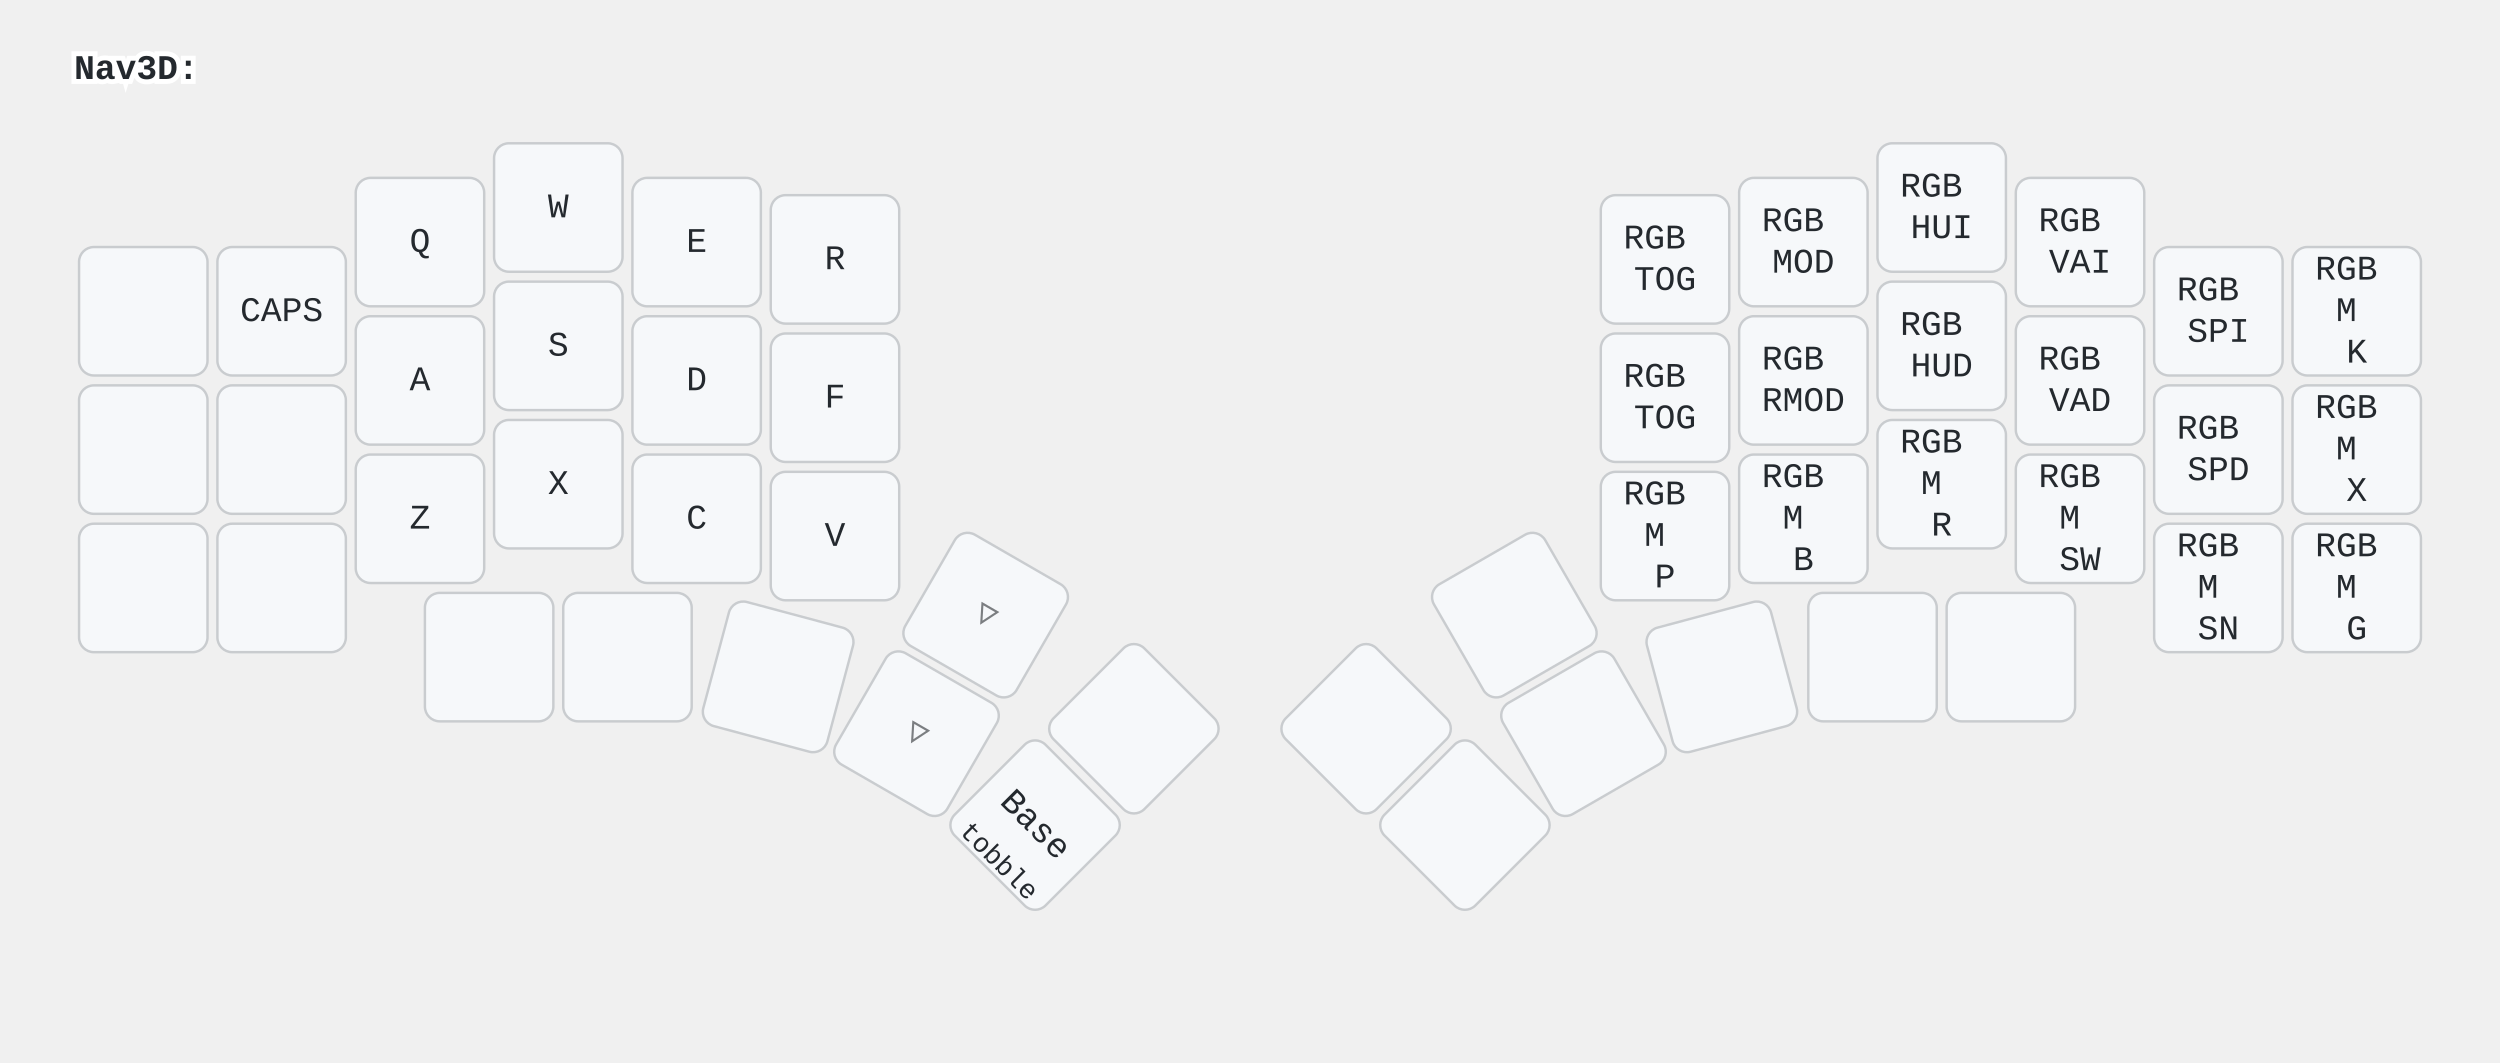
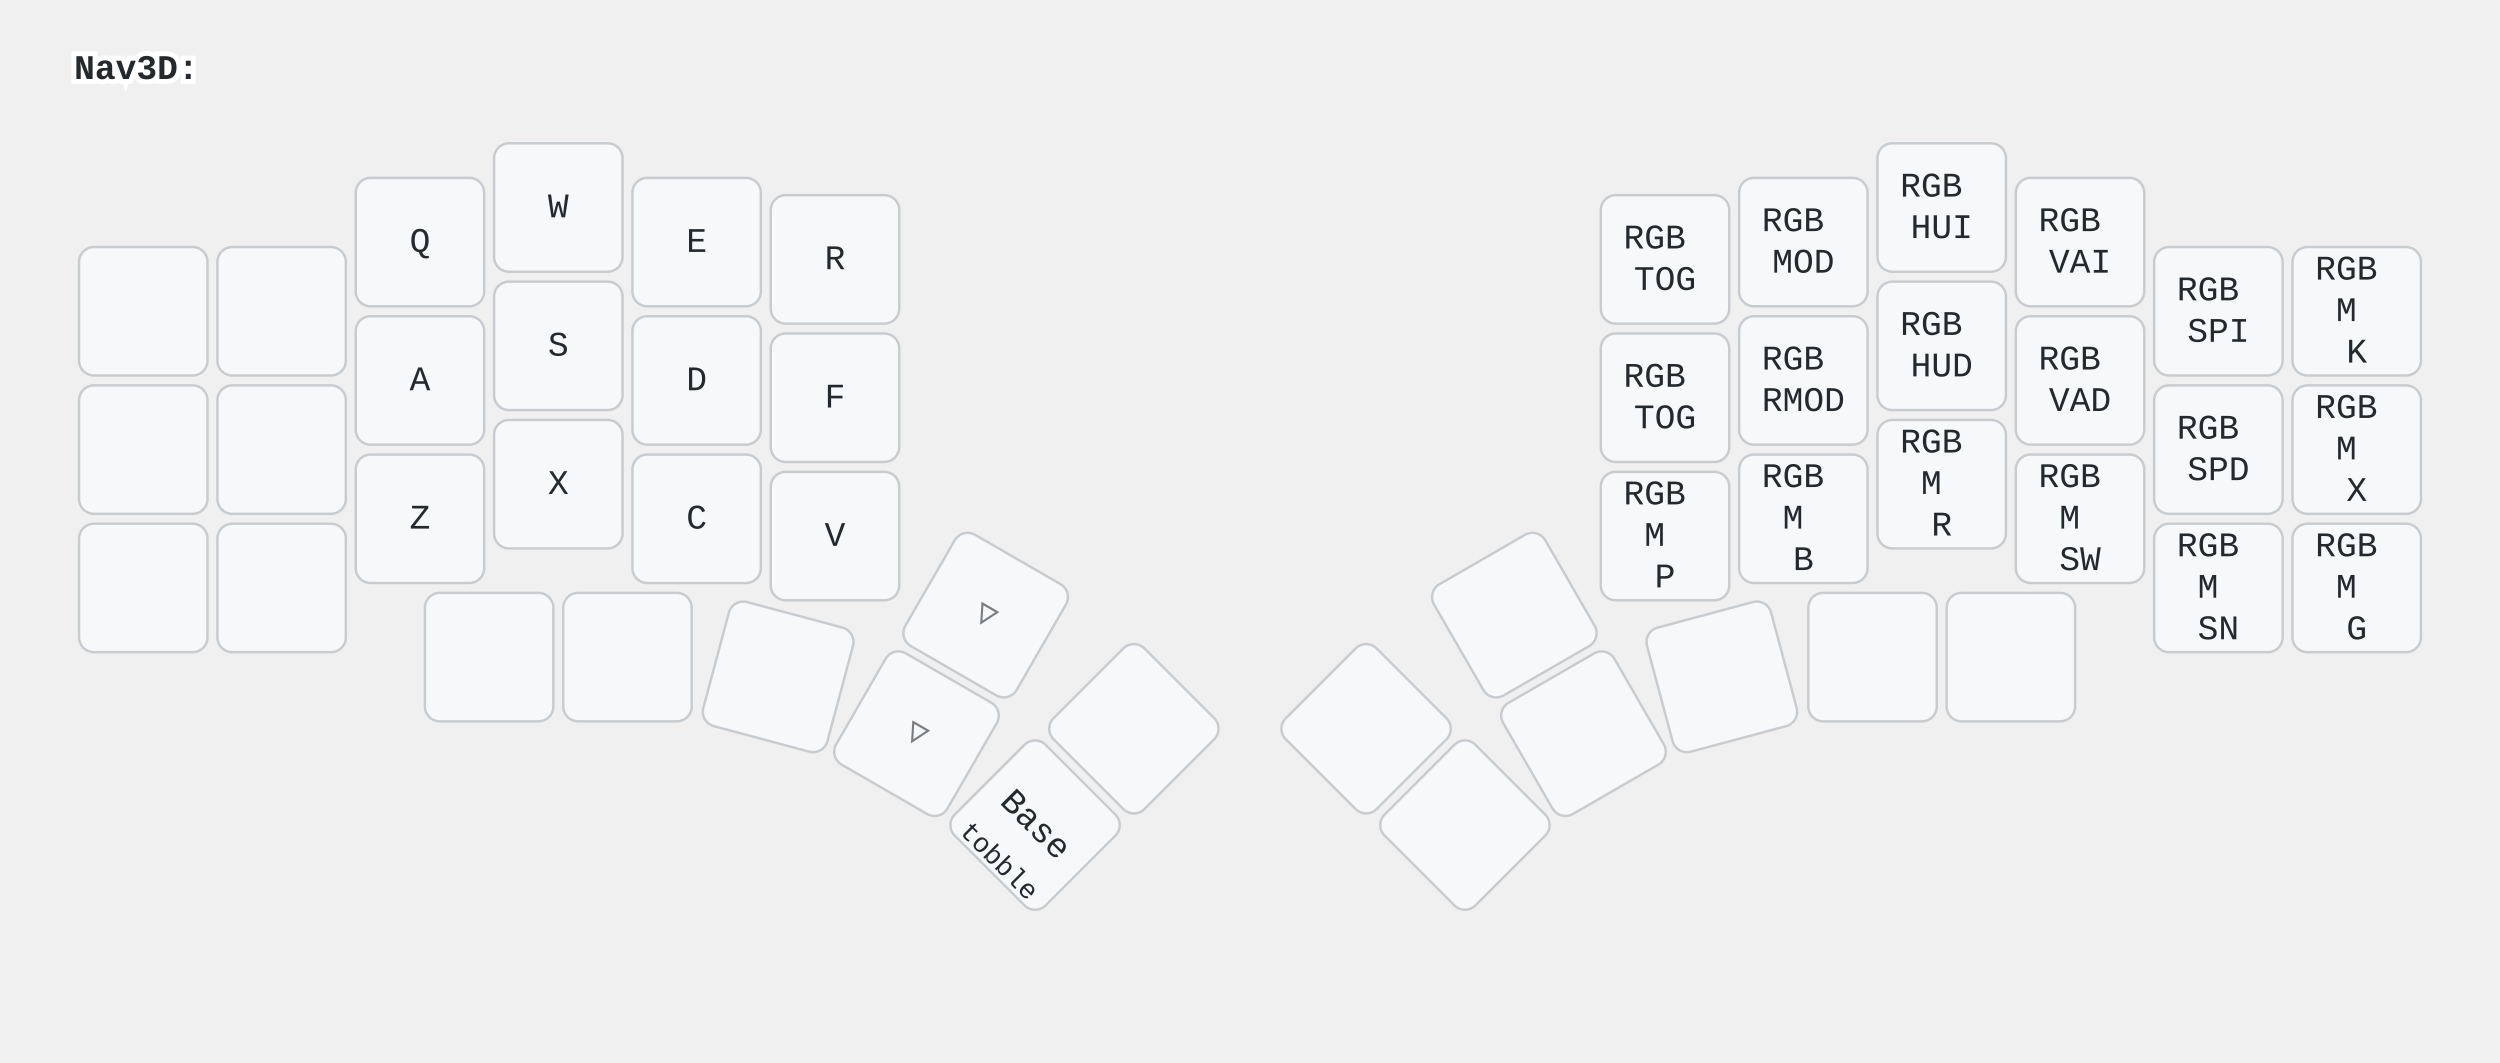
<svg xmlns="http://www.w3.org/2000/svg" xmlns:xlink="http://www.w3.org/1999/xlink" width="1012" height="430" viewBox="0 0 1012 430" class="keymap">
  <defs>/* start glyphs */
<svg id="mdi:apple-keyboard-command">
      <svg id="mdi-apple-keyboard-command" viewBox="0 0 24 24">
        <path d="M6,2A4,4 0 0,1 10,6V8H14V6A4,4 0 0,1 18,2A4,4 0 0,1 22,6A4,4 0 0,1 18,10H16V14H18A4,4 0 0,1 22,18A4,4 0 0,1 18,22A4,4 0 0,1 14,18V16H10V18A4,4 0 0,1 6,22A4,4 0 0,1 2,18A4,4 0 0,1 6,14H8V10H6A4,4 0 0,1 2,6A4,4 0 0,1 6,2M16,18A2,2 0 0,0 18,20A2,2 0 0,0 20,18A2,2 0 0,0 18,16H16V18M14,10H10V14H14V10M6,16A2,2 0 0,0 4,18A2,2 0 0,0 6,20A2,2 0 0,0 8,18V16H6M8,6A2,2 0 0,0 6,4A2,2 0 0,0 4,6A2,2 0 0,0 6,8H8V6M18,8A2,2 0 0,0 20,6A2,2 0 0,0 18,4A2,2 0 0,0 16,6V8H18Z" />
      </svg>
    </svg>
    <svg id="mdi:apple-keyboard-control">
      <svg id="mdi-apple-keyboard-control" viewBox="0 0 24 24">
        <path d="M19.78,11.78L18.36,13.19L12,6.83L5.64,13.19L4.22,11.78L12,4L19.78,11.78Z" />
      </svg>
    </svg>
    <svg id="mdi:apple-keyboard-option">
      <svg id="mdi-apple-keyboard-option" viewBox="0 0 24 24">
        <path d="M3,4H9.11L16.15,18H21V20H14.88L7.84,6H3V4M14,4H21V6H14V4Z" />
      </svg>
    </svg>
    <svg id="mdi:apple-keyboard-shift">
      <svg id="mdi-apple-keyboard-shift" viewBox="0 0 24 24">
        <path d="M15,18V12H17.17L12,6.83L6.83,12H9V18H15M12,4L22,14H17V20H7V14H2L12,4Z" />
      </svg>
    </svg>
    <svg id="mdi:arrow-down-thick">
      <svg id="mdi-arrow-down-thick" viewBox="0 0 24 24">
        <path d="M10,4H14V13L17.5,9.5L19.92,11.92L12,19.84L4.08,11.92L6.5,9.5L10,13V4Z" />
      </svg>
    </svg>
    <svg id="mdi:arrow-left-thick">
      <svg id="mdi-arrow-left-thick" viewBox="0 0 24 24">
        <path d="M20,10V14H11L14.5,17.5L12.08,19.92L4.16,12L12.08,4.08L14.5,6.5L11,10H20Z" />
      </svg>
    </svg>
    <svg id="mdi:arrow-right-thick">
      <svg id="mdi-arrow-right-thick" viewBox="0 0 24 24">
        <path d="M4,10V14H13L9.5,17.5L11.92,19.92L19.84,12L11.92,4.08L9.5,6.5L13,10H4Z" />
      </svg>
    </svg>
    <svg id="mdi:arrow-up-thick">
      <svg id="mdi-arrow-up-thick" viewBox="0 0 24 24">
        <path d="M14,20H10V11L6.5,14.5L4.08,12.08L12,4.16L19.92,12.08L17.5,14.5L14,11V20Z" />
      </svg>
    </svg>
    <svg id="mdi:backspace">
      <svg id="mdi-backspace" viewBox="0 0 24 24">
        <path d="M22,3H7C6.31,3 5.77,3.35 5.41,3.88L0,12L5.41,20.11C5.77,20.64 6.31,21 7,21H22A2,2 0 0,0 24,19V5A2,2 0 0,0 22,3M19,15.59L17.59,17L14,13.41L10.41,17L9,15.59L12.59,12L9,8.41L10.41,7L14,10.59L17.59,7L19,8.41L15.41,12" />
      </svg>
    </svg>
    <svg id="mdi:backspace-reverse">
      <svg id="mdi-backspace-reverse" viewBox="0 0 24 24">
        <path d="M2,21H17C17.7,21 18.2,20.6 18.6,20.1L24,12L18.6,3.9C18.2,3.4 17.7,3 17,3H2A2,2 0 0,0 0,5V19A2,2 0 0,0 2,21M5,8.4L6.4,7L10,10.6L13.6,7L15,8.4L11.4,12L15,15.6L13.6,17L10,13.4L6.4,17L5,15.6L8.6,12" />
      </svg>
    </svg>
    <svg id="mdi:keyboard-caps">
      <svg id="mdi-keyboard-caps" viewBox="0 0 24 24">
        <path d="M6,18H18V16H6M12,8.41L16.59,13L18,11.58L12,5.58L6,11.58L7.41,13L12,8.41Z" />
      </svg>
    </svg>
    <svg id="mdi:keyboard-esc">
      <svg id="mdi-keyboard-esc" viewBox="0 0 24 24">
        <path d="M1 7H7V9H3V11H7V13H3V15H7V17H1V7M11 7H15V9H11V11H13C14.11 11 15 11.9 15 13V15C15 16.11 14.11 17 13 17H9V15H13V13H11C9.9 13 9 12.11 9 11V9C9 7.9 9.9 7 11 7M19 7H21C22.11 7 23 7.9 23 9V10H21V9H19V15H21V14H23V15C23 16.11 22.11 17 21 17H19C17.9 17 17 16.11 17 15V9C17 7.9 17.9 7 19 7Z" />
      </svg>
    </svg>
    <svg id="mdi:keyboard-return">
      <svg id="mdi-keyboard-return" viewBox="0 0 24 24">
        <path d="M19,7V11H5.83L9.41,7.41L8,6L2,12L8,18L9.41,16.58L5.83,13H21V7H19Z" />
      </svg>
    </svg>
    <svg id="mdi:keyboard-space">
      <svg id="mdi-keyboard-space" viewBox="0 0 24 24">
        <path d="M3 15H5V19H19V15H21V19C21 20.1 20.1 21 19 21H5C3.9 21 3 20.1 3 19V15Z" />
      </svg>
    </svg>
    <svg id="mdi:keyboard-tab">
      <svg id="mdi-keyboard-tab" viewBox="0 0 24 24">
        <path d="M20,18H22V6H20M11.59,7.41L15.17,11H1V13H15.17L11.59,16.58L13,18L19,12L13,6L11.59,7.41Z" />
      </svg>
    </svg>
    <svg id="mdi:mouse-left-click-outline">
      <svg id="mdi-mouse-left-click-outline" viewBox="0 0 24 24">
        <path d="M13 9V1.07C13.7 1.16 14.37 1.33 15 1.59C17.33 2.53 19.11 4.53 19.75 7C19.91 7.64 20 8.31 20 9H13M17.66 7C17.18 5.65 16.23 4.5 15 3.81V7H17.66M6 15V13H18V15C18 16.59 17.37 18.12 16.24 19.24C15.12 20.37 13.59 21 12 21C10.41 21 8.88 20.37 7.76 19.24C6.63 18.12 6 16.59 6 15M4 15C4 17.12 4.84 19.16 6.34 20.66C7.84 22.16 9.88 23 12 23C14.12 23 16.16 22.16 17.66 20.66C19.16 19.16 20 17.12 20 15V11H4V15M11 9V1.07C7.06 1.56 4 4.92 4 9H11Z" />
      </svg>
    </svg>
    <svg id="mdi:mouse-right-click-outline">
      <svg id="mdi-mouse-right-click-outline" viewBox="0 0 24 24">
        <path d="M13 9V1.07C16.94 1.56 20 4.92 20 9H13M11 9V1.07C10.3 1.16 9.63 1.33 9 1.59C6.67 2.53 4.89 4.53 4.25 7C4.09 7.64 4 8.31 4 9H11M6.34 7C6.82 5.65 7.78 4.5 9 3.81V7H6.34M6 15V13H18V15C18 16.59 17.37 18.12 16.24 19.24C15.12 20.37 13.59 21 12 21C10.41 21 8.88 20.37 7.76 19.24C6.63 18.12 6 16.59 6 15M4 15C4 17.12 4.84 19.16 6.34 20.66C7.84 22.16 9.88 23 12 23C14.12 23 16.16 22.16 17.66 20.66C19.16 19.16 20 17.12 20 15V11H4V15Z" />
      </svg>
    </svg>
    <svg id="mdi:mouse-scroll-wheel">
      <svg id="mdi-mouse-scroll-wheel" viewBox="0 0 24 24">
        <path d="M11 1.07C7.05 1.56 4 4.92 4 9H11V7.73C10.4 7.39 10 6.74 10 6V4C10 3.26 10.4 2.61 11 2.27V1.07M13 9V7.73C13.6 7.39 14 6.74 14 6V4C14 3.26 13.6 2.61 13 2.27V1.07C16.94 1.56 20 4.92 20 9H13M4 15C4 17.12 4.84 19.16 6.34 20.66C7.84 22.16 9.88 23 12 23C14.12 23 16.16 22.16 17.66 20.66C19.16 19.16 20 17.12 20 15V11H4V15M13 6V4C13 3.45 12.55 3 12 3C11.45 3 11 3.45 11 4V6C11 6.55 11.45 7 12 7C12.55 7 13 6.55 13 6Z" />
      </svg>
    </svg>
    <svg id="mdi:web">
      <svg id="mdi-web" viewBox="0 0 24 24">
        <path d="M16.36,14C16.44,13.34 16.5,12.68 16.5,12C16.5,11.32 16.44,10.66 16.36,10H19.74C19.9,10.64 20,11.31 20,12C20,12.69 19.9,13.36 19.74,14M14.59,19.56C15.19,18.45 15.65,17.25 15.97,16H18.92C17.96,17.65 16.43,18.93 14.59,19.56M14.34,14H9.66C9.56,13.34 9.5,12.68 9.5,12C9.5,11.32 9.56,10.65 9.66,10H14.34C14.43,10.65 14.5,11.32 14.5,12C14.5,12.68 14.43,13.34 14.34,14M12,19.96C11.17,18.76 10.5,17.43 10.09,16H13.91C13.5,17.43 12.83,18.76 12,19.96M8,8H5.08C6.03,6.34 7.57,5.06 9.4,4.44C8.8,5.55 8.35,6.75 8,8M5.08,16H8C8.35,17.25 8.8,18.45 9.4,19.56C7.57,18.93 6.03,17.65 5.08,16M4.26,14C4.1,13.36 4,12.69 4,12C4,11.31 4.1,10.64 4.26,10H7.64C7.56,10.66 7.5,11.32 7.5,12C7.5,12.68 7.56,13.34 7.64,14M12,4.03C12.83,5.23 13.5,6.57 13.91,8H10.09C10.5,6.57 11.17,5.23 12,4.03M18.92,8H15.97C15.65,6.75 15.19,5.55 14.59,4.44C16.43,5.07 17.96,6.34 18.92,8M12,2C6.47,2 2,6.5 2,12A10,10 0 0,0 12,22A10,10 0 0,0 22,12A10,10 0 0,0 12,2Z" />
      </svg>
    </svg>
  </defs>/* end glyphs */
<style>/* inherit to force styles through use tags */
svg path {
    fill: inherit;
}

/* font and background color specifications */
svg.keymap {
    font-family: SFMono-Regular,Consolas,Liberation Mono,Menlo,monospace;
    font-size: 14px;
    font-kerning: normal;
    text-rendering: optimizeLegibility;
    fill: #24292e;
}

/* default key styling */
rect.key {
    fill: #f6f8fa;
}

rect.key, rect.combo {
    stroke: #c9cccf;
    stroke-width: 1;
}

/* default key side styling, only used is draw_key_sides is set */
rect.side {
    filter: brightness(90%);
}

/* color accent for combo boxes */
rect.combo, rect.combo-separate {
    fill: #cdf;
}

/* color accent for held keys */
rect.held, rect.combo.held {
    fill: #fdd;
}

/* color accent for ghost (optional) keys */
rect.ghost, rect.combo.ghost {
    stroke-dasharray: 4, 4;
    stroke-width: 2;
}

text {
    text-anchor: middle;
    dominant-baseline: middle;
}

/* styling for layer labels */
text.label {
    font-weight: bold;
    text-anchor: start;
    stroke: white;
    stroke-width: 4;
    paint-order: stroke;
}

/* styling for optional footer */
text.footer {
    text-anchor: end;
    dominant-baseline: auto;
    stroke: white;
    stroke-width: 4;
    paint-order: stroke;
}

/* styling for combo tap, and key non-tap label text */
text.combo, text.hold, text.shifted, text.left, text.right {
    font-size: 11px;
}

text.hold {
    text-anchor: middle;
    dominant-baseline: auto;
}

text.shifted {
    text-anchor: middle;
    dominant-baseline: hanging;
}

text.left {
    text-anchor: start;
}

text.right {
    text-anchor: end;
}

text.layer-activator {
    text-decoration: underline;
}

/* styling for hold/shifted label text in combo box */
text.combo.hold, text.combo.shifted, text.combo.left, text.combo.right {
    font-size: 8px;
}

/* lighter symbol for transparent keys */
text.trans {
    fill: #7b7e81;
}

/* styling for combo dendrons */
path.combo {
    stroke-width: 1;
    stroke: gray;
    fill: none;
}

/* Start Tabler Icons Cleanup */
/* cannot use height/width with glyphs */
.icon-tabler &gt; path {
    fill: inherit;
    stroke: inherit;
    stroke-width: 2;
}
/* hide tabler's default box */
.icon-tabler &gt; path[stroke="none"][fill="none"] {
    visibility: hidden;
}
/* End Tabler Icons Cleanup */
</style>
  <g transform="translate(30, 0)" class="layer-Nav3D">
    <text x="0" y="28" class="label" id="Nav3D">Nav3D:</text>
    <g transform="translate(0, 56)">
      <g transform="translate(28, 70)" class="key keypos-0">
        <rect rx="6" ry="6" x="-26" y="-26" width="52" height="52" class="key" />
      </g>
      <g transform="translate(84, 70)" class="key keypos-1">
        <rect rx="6" ry="6" x="-26" y="-26" width="52" height="52" class="key" />
-         <text x="0" y="0" class="key tap">CAPS</text>
+         <use href="#mdi:keyboard-tab" xlink:href="#mdi:keyboard-tab" x="-7" y="-7" height="14" width="14.0" class="key tap glyph mdi:keyboard-tab" />
      </g>
      <g transform="translate(140, 42)" class="key keypos-2">
        <rect rx="6" ry="6" x="-26" y="-26" width="52" height="52" class="key" />
        <text x="0" y="0" class="key tap">Q</text>
      </g>
      <g transform="translate(196, 28)" class="key keypos-3">
        <rect rx="6" ry="6" x="-26" y="-26" width="52" height="52" class="key" />
        <text x="0" y="0" class="key tap">W</text>
      </g>
      <g transform="translate(252, 42)" class="key keypos-4">
        <rect rx="6" ry="6" x="-26" y="-26" width="52" height="52" class="key" />
        <text x="0" y="0" class="key tap">E</text>
      </g>
      <g transform="translate(308, 49)" class="key keypos-5">
        <rect rx="6" ry="6" x="-26" y="-26" width="52" height="52" class="key" />
        <text x="0" y="0" class="key tap">R</text>
      </g>
      <g transform="translate(644, 49)" class="key keypos-6">
        <rect rx="6" ry="6" x="-26" y="-26" width="52" height="52" class="key" />
        <text x="0" y="0" class="key tap">
          <tspan x="0" dy="-0.6em">RGB</tspan>
          <tspan x="0" dy="1.2em">TOG</tspan>
        </text>
      </g>
      <g transform="translate(700, 42)" class="key keypos-7">
        <rect rx="6" ry="6" x="-26" y="-26" width="52" height="52" class="key" />
        <text x="0" y="0" class="key tap">
          <tspan x="0" dy="-0.6em">RGB</tspan>
          <tspan x="0" dy="1.2em">MOD</tspan>
        </text>
      </g>
      <g transform="translate(756, 28)" class="key keypos-8">
        <rect rx="6" ry="6" x="-26" y="-26" width="52" height="52" class="key" />
        <text x="0" y="0" class="key tap">
          <tspan x="0" dy="-0.6em">RGB</tspan>
          <tspan x="0" dy="1.2em">HUI</tspan>
        </text>
      </g>
      <g transform="translate(812, 42)" class="key keypos-9">
        <rect rx="6" ry="6" x="-26" y="-26" width="52" height="52" class="key" />
        <text x="0" y="0" class="key tap">
          <tspan x="0" dy="-0.6em">RGB</tspan>
          <tspan x="0" dy="1.2em">VAI</tspan>
        </text>
      </g>
      <g transform="translate(868, 70)" class="key keypos-10">
        <rect rx="6" ry="6" x="-26" y="-26" width="52" height="52" class="key" />
        <text x="0" y="0" class="key tap">
          <tspan x="0" dy="-0.6em">RGB</tspan>
          <tspan x="0" dy="1.2em">SPI</tspan>
        </text>
      </g>
      <g transform="translate(924, 70)" class="key keypos-11">
        <rect rx="6" ry="6" x="-26" y="-26" width="52" height="52" class="key" />
        <text x="0" y="0" class="key tap">
          <tspan x="0" dy="-1.2em">RGB</tspan>
          <tspan x="0" dy="1.2em">M</tspan>
          <tspan x="0" dy="1.2em">K</tspan>
        </text>
      </g>
      <g transform="translate(28, 126)" class="key keypos-12">
        <rect rx="6" ry="6" x="-26" y="-26" width="52" height="52" class="key" />
      </g>
      <g transform="translate(84, 126)" class="key keypos-13">
        <rect rx="6" ry="6" x="-26" y="-26" width="52" height="52" class="key" />
        <use href="#mdi:apple-keyboard-shift" xlink:href="#mdi:apple-keyboard-shift" x="-7" y="-7" height="14" width="14.0" class="key tap glyph mdi:apple-keyboard-shift" />
      </g>
      <g transform="translate(140, 98)" class="key keypos-14">
        <rect rx="6" ry="6" x="-26" y="-26" width="52" height="52" class="key" />
        <text x="0" y="0" class="key tap">A</text>
      </g>
      <g transform="translate(196, 84)" class="key keypos-15">
        <rect rx="6" ry="6" x="-26" y="-26" width="52" height="52" class="key" />
        <text x="0" y="0" class="key tap">S</text>
      </g>
      <g transform="translate(252, 98)" class="key keypos-16">
        <rect rx="6" ry="6" x="-26" y="-26" width="52" height="52" class="key" />
        <text x="0" y="0" class="key tap">D</text>
      </g>
      <g transform="translate(308, 105)" class="key keypos-17">
        <rect rx="6" ry="6" x="-26" y="-26" width="52" height="52" class="key" />
        <text x="0" y="0" class="key tap">F</text>
      </g>
      <g transform="translate(644, 105)" class="key keypos-18">
        <rect rx="6" ry="6" x="-26" y="-26" width="52" height="52" class="key" />
        <text x="0" y="0" class="key tap">
          <tspan x="0" dy="-0.6em">RGB</tspan>
          <tspan x="0" dy="1.2em">TOG</tspan>
        </text>
      </g>
      <g transform="translate(700, 98)" class="key keypos-19">
        <rect rx="6" ry="6" x="-26" y="-26" width="52" height="52" class="key" />
        <text x="0" y="0" class="key tap">
          <tspan x="0" dy="-0.6em">RGB</tspan>
          <tspan x="0" dy="1.2em">RMOD</tspan>
        </text>
      </g>
      <g transform="translate(756, 84)" class="key keypos-20">
        <rect rx="6" ry="6" x="-26" y="-26" width="52" height="52" class="key" />
        <text x="0" y="0" class="key tap">
          <tspan x="0" dy="-0.6em">RGB</tspan>
          <tspan x="0" dy="1.2em">HUD</tspan>
        </text>
      </g>
      <g transform="translate(812, 98)" class="key keypos-21">
        <rect rx="6" ry="6" x="-26" y="-26" width="52" height="52" class="key" />
        <text x="0" y="0" class="key tap">
          <tspan x="0" dy="-0.6em">RGB</tspan>
          <tspan x="0" dy="1.2em">VAD</tspan>
        </text>
      </g>
      <g transform="translate(868, 126)" class="key keypos-22">
        <rect rx="6" ry="6" x="-26" y="-26" width="52" height="52" class="key" />
        <text x="0" y="0" class="key tap">
          <tspan x="0" dy="-0.6em">RGB</tspan>
          <tspan x="0" dy="1.2em">SPD</tspan>
        </text>
      </g>
      <g transform="translate(924, 126)" class="key keypos-23">
        <rect rx="6" ry="6" x="-26" y="-26" width="52" height="52" class="key" />
        <text x="0" y="0" class="key tap">
          <tspan x="0" dy="-1.2em">RGB</tspan>
          <tspan x="0" dy="1.2em">M</tspan>
          <tspan x="0" dy="1.2em">X</tspan>
        </text>
      </g>
      <g transform="translate(28, 182)" class="key keypos-24">
        <rect rx="6" ry="6" x="-26" y="-26" width="52" height="52" class="key" />
      </g>
      <g transform="translate(84, 182)" class="key keypos-25">
        <rect rx="6" ry="6" x="-26" y="-26" width="52" height="52" class="key" />
        <use href="#mdi:apple-keyboard-control" xlink:href="#mdi:apple-keyboard-control" x="-7" y="-7" height="14" width="14.0" class="key tap glyph mdi:apple-keyboard-control" />
      </g>
      <g transform="translate(140, 154)" class="key keypos-26">
        <rect rx="6" ry="6" x="-26" y="-26" width="52" height="52" class="key" />
        <text x="0" y="0" class="key tap">Z</text>
      </g>
      <g transform="translate(196, 140)" class="key keypos-27">
        <rect rx="6" ry="6" x="-26" y="-26" width="52" height="52" class="key" />
        <text x="0" y="0" class="key tap">X</text>
      </g>
      <g transform="translate(252, 154)" class="key keypos-28">
        <rect rx="6" ry="6" x="-26" y="-26" width="52" height="52" class="key" />
        <text x="0" y="0" class="key tap">C</text>
      </g>
      <g transform="translate(308, 161)" class="key keypos-29">
        <rect rx="6" ry="6" x="-26" y="-26" width="52" height="52" class="key" />
        <text x="0" y="0" class="key tap">V</text>
      </g>
      <g transform="translate(369, 193) rotate(30.0)" class="key trans keypos-30">
        <rect rx="6" ry="6" x="-26" y="-26" width="52" height="52" class="key trans" />
        <text x="0" y="0" class="key trans tap">▽</text>
      </g>
      <g transform="translate(429, 239) rotate(45.0)" class="key keypos-31">
        <rect rx="6" ry="6" x="-26" y="-26" width="52" height="52" class="key" />
        <use href="#mdi:keyboard-space" xlink:href="#mdi:keyboard-space" x="-7" y="-7" height="14" width="14.0" class="key tap glyph mdi:keyboard-space" />
      </g>
      <g transform="translate(523, 239) rotate(-45.0)" class="key keypos-32">
        <rect rx="6" ry="6" x="-26" y="-26" width="52" height="52" class="key" />
      </g>
      <g transform="translate(583, 193) rotate(-30.0)" class="key keypos-33">
        <rect rx="6" ry="6" x="-26" y="-26" width="52" height="52" class="key" />
      </g>
      <g transform="translate(644, 161)" class="key keypos-34">
        <rect rx="6" ry="6" x="-26" y="-26" width="52" height="52" class="key" />
        <text x="0" y="0" class="key tap">
          <tspan x="0" dy="-1.2em">RGB</tspan>
          <tspan x="0" dy="1.2em">M</tspan>
          <tspan x="0" dy="1.2em">P</tspan>
        </text>
      </g>
      <g transform="translate(700, 154)" class="key keypos-35">
        <rect rx="6" ry="6" x="-26" y="-26" width="52" height="52" class="key" />
        <text x="0" y="0" class="key tap">
          <tspan x="0" dy="-1.2em">RGB</tspan>
          <tspan x="0" dy="1.2em">M</tspan>
          <tspan x="0" dy="1.2em">B</tspan>
        </text>
      </g>
      <g transform="translate(756, 140)" class="key keypos-36">
        <rect rx="6" ry="6" x="-26" y="-26" width="52" height="52" class="key" />
        <text x="0" y="0" class="key tap">
          <tspan x="0" dy="-1.2em">RGB</tspan>
          <tspan x="0" dy="1.2em">M</tspan>
          <tspan x="0" dy="1.2em">R</tspan>
        </text>
      </g>
      <g transform="translate(812, 154)" class="key keypos-37">
        <rect rx="6" ry="6" x="-26" y="-26" width="52" height="52" class="key" />
        <text x="0" y="0" class="key tap">
          <tspan x="0" dy="-1.2em">RGB</tspan>
          <tspan x="0" dy="1.2em">M</tspan>
          <tspan x="0" dy="1.2em">SW</tspan>
        </text>
      </g>
      <g transform="translate(868, 182)" class="key keypos-38">
        <rect rx="6" ry="6" x="-26" y="-26" width="52" height="52" class="key" />
        <text x="0" y="0" class="key tap">
          <tspan x="0" dy="-1.2em">RGB</tspan>
          <tspan x="0" dy="1.2em">M</tspan>
          <tspan x="0" dy="1.2em">SN</tspan>
        </text>
      </g>
      <g transform="translate(924, 182)" class="key keypos-39">
        <rect rx="6" ry="6" x="-26" y="-26" width="52" height="52" class="key" />
        <text x="0" y="0" class="key tap">
          <tspan x="0" dy="-1.2em">RGB</tspan>
          <tspan x="0" dy="1.2em">M</tspan>
          <tspan x="0" dy="1.2em">G</tspan>
        </text>
      </g>
      <g transform="translate(168, 210)" class="key keypos-40">
        <rect rx="6" ry="6" x="-26" y="-26" width="52" height="52" class="key" />
        <use href="#mdi:apple-keyboard-option" xlink:href="#mdi:apple-keyboard-option" x="-7" y="-7" height="14" width="14.0" class="key tap glyph mdi:apple-keyboard-option" />
      </g>
      <g transform="translate(224, 210)" class="key keypos-41">
        <rect rx="6" ry="6" x="-26" y="-26" width="52" height="52" class="key" />
        <use href="#mdi:apple-keyboard-command" xlink:href="#mdi:apple-keyboard-command" x="-7" y="-7" height="14" width="14.0" class="key tap glyph mdi:apple-keyboard-command" />
      </g>
      <g transform="translate(285, 218) rotate(15.0)" class="key keypos-42">
        <rect rx="6" ry="6" x="-26" y="-26" width="52" height="52" class="key" />
      </g>
      <g transform="translate(341, 241) rotate(30.0)" class="key trans keypos-43">
        <rect rx="6" ry="6" x="-26" y="-26" width="52" height="52" class="key trans" />
        <text x="0" y="0" class="key trans tap">▽</text>
      </g>
      <g transform="translate(389, 278) rotate(45.0)" class="key keypos-44">
        <rect rx="6" ry="6" x="-26" y="-26" width="52" height="52" class="key" />
        <text x="0" y="0" class="key tap">Base</text>
        <text x="0" y="24" class="key hold">tobble</text>
      </g>
      <g transform="translate(563, 278) rotate(-45.0)" class="key keypos-45">
        <rect rx="6" ry="6" x="-26" y="-26" width="52" height="52" class="key" />
      </g>
      <g transform="translate(611, 241) rotate(-30.0)" class="key keypos-46">
        <rect rx="6" ry="6" x="-26" y="-26" width="52" height="52" class="key" />
      </g>
      <g transform="translate(667, 218) rotate(-15.0)" class="key keypos-47">
        <rect rx="6" ry="6" x="-26" y="-26" width="52" height="52" class="key" />
      </g>
      <g transform="translate(728, 210)" class="key keypos-48">
        <rect rx="6" ry="6" x="-26" y="-26" width="52" height="52" class="key" />
      </g>
      <g transform="translate(784, 210)" class="key keypos-49">
        <rect rx="6" ry="6" x="-26" y="-26" width="52" height="52" class="key" />
      </g>
    </g>
  </g>
</svg>
